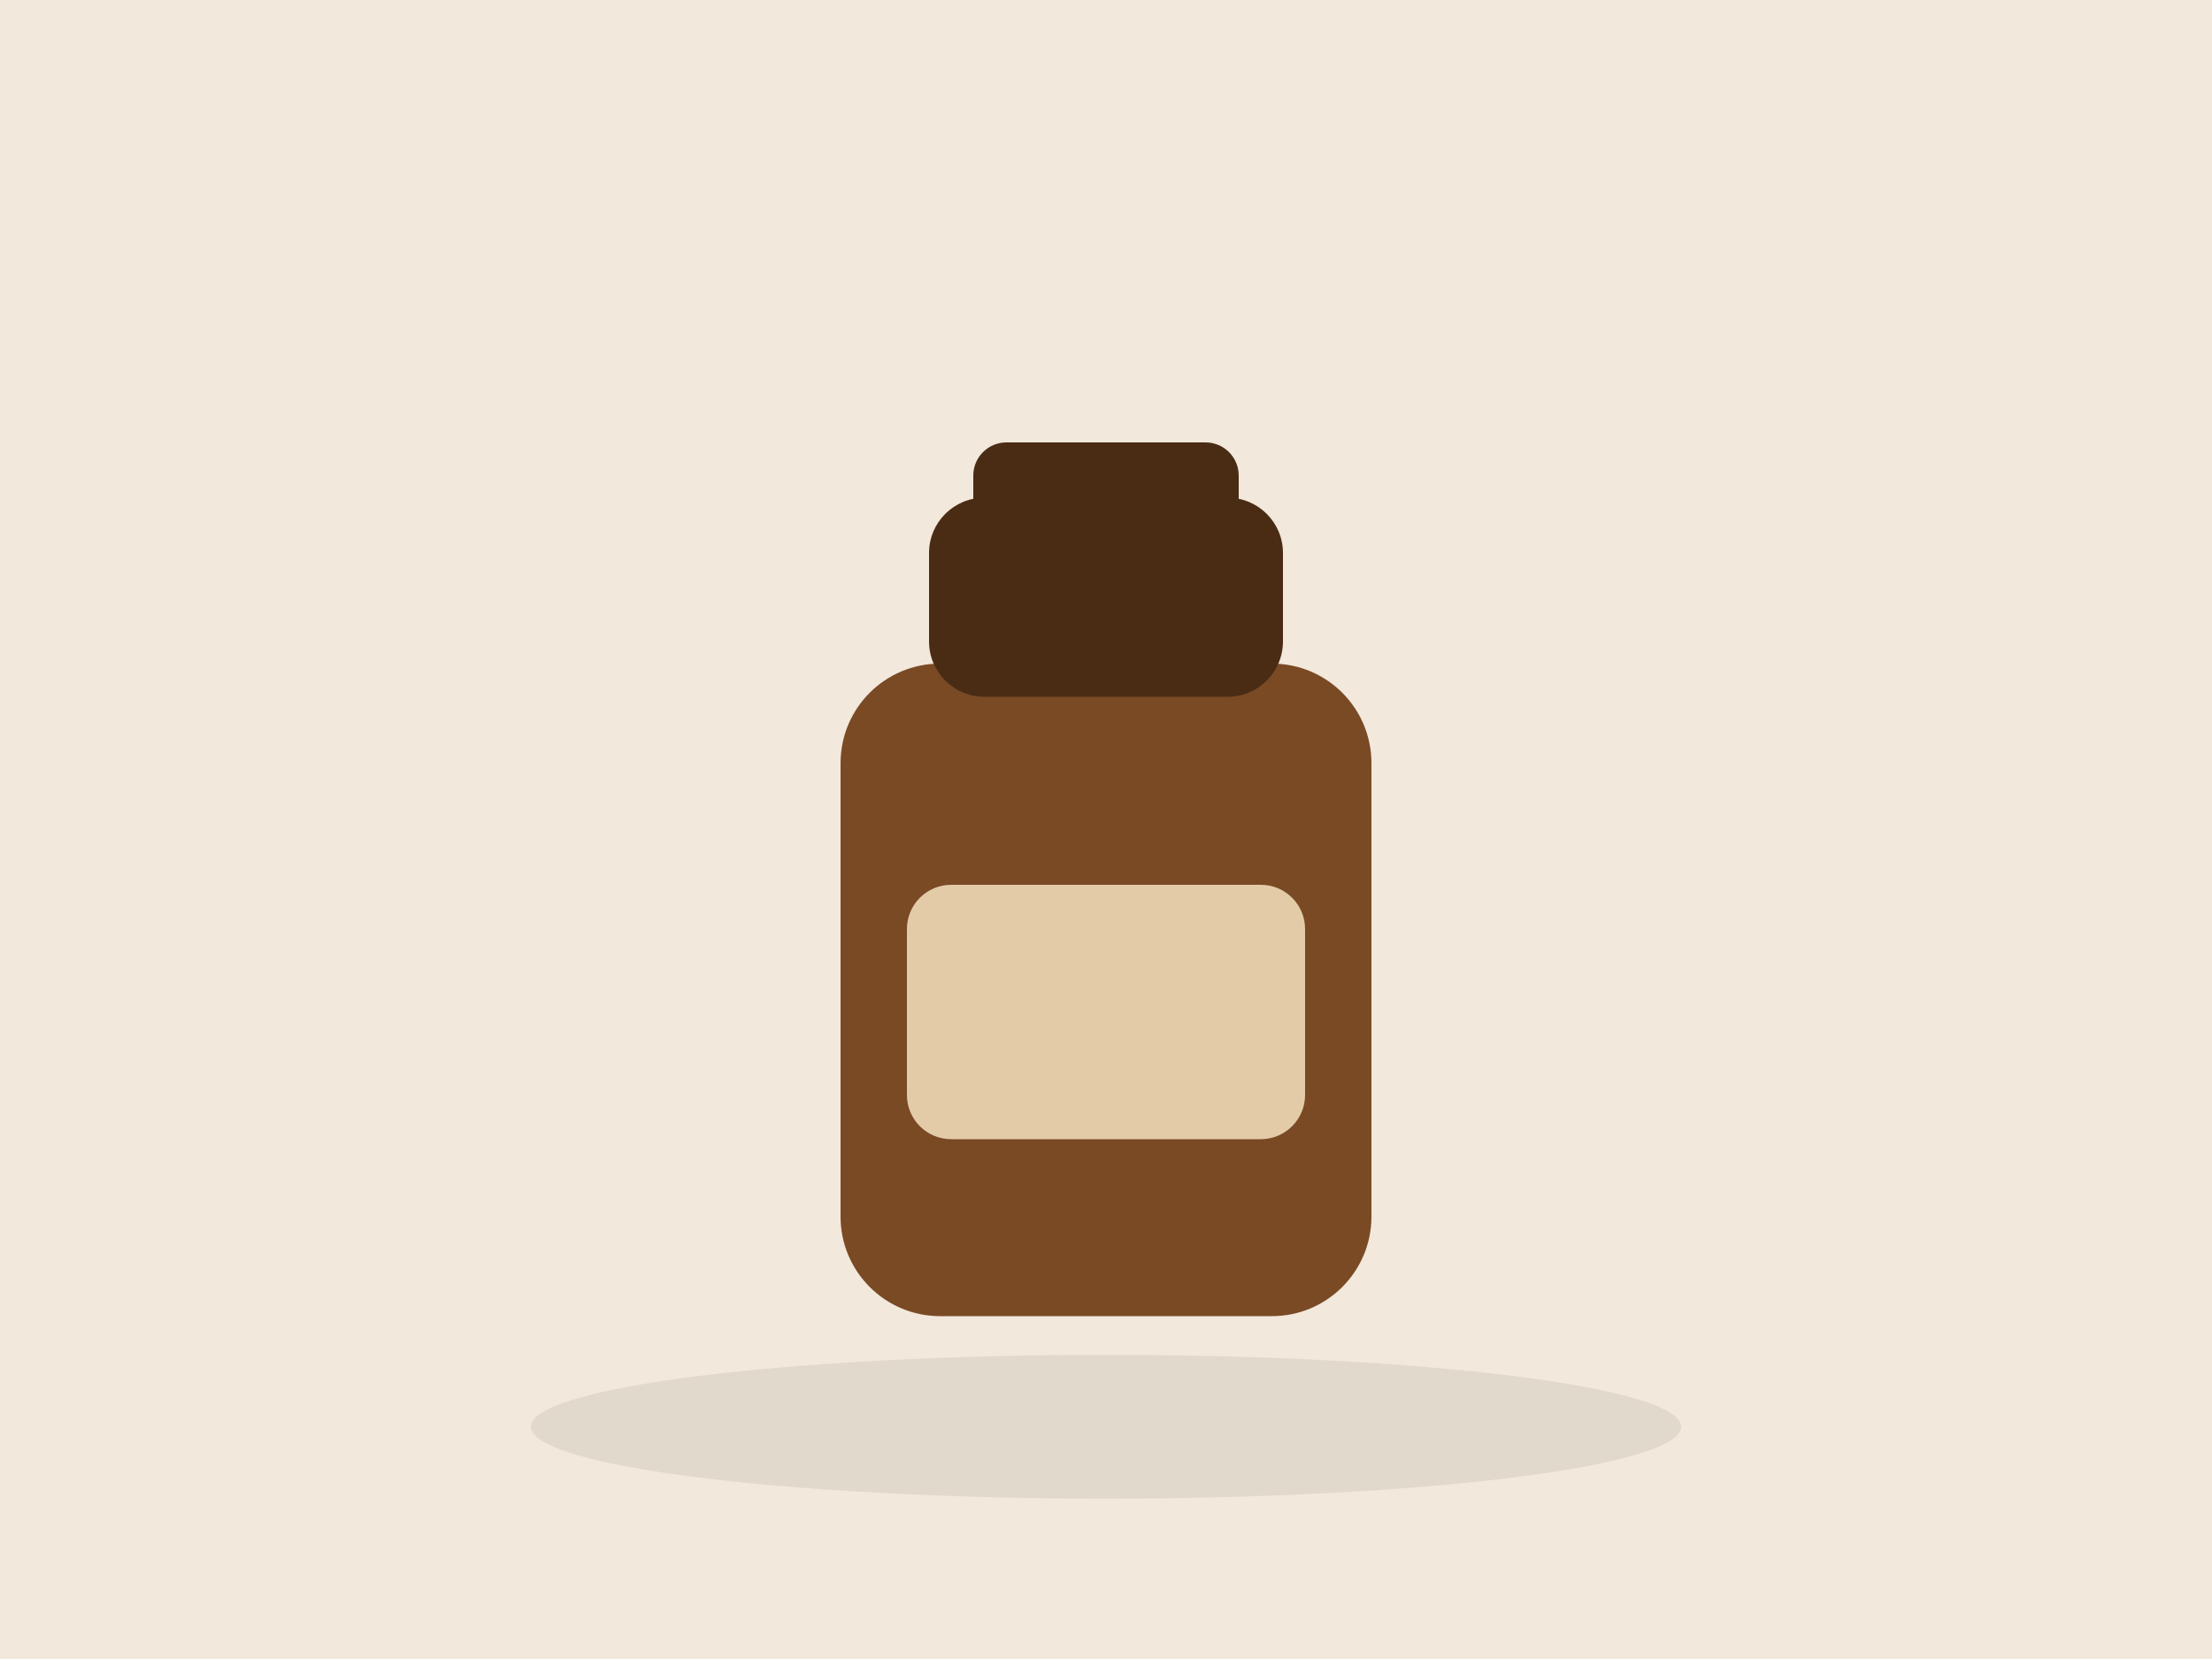
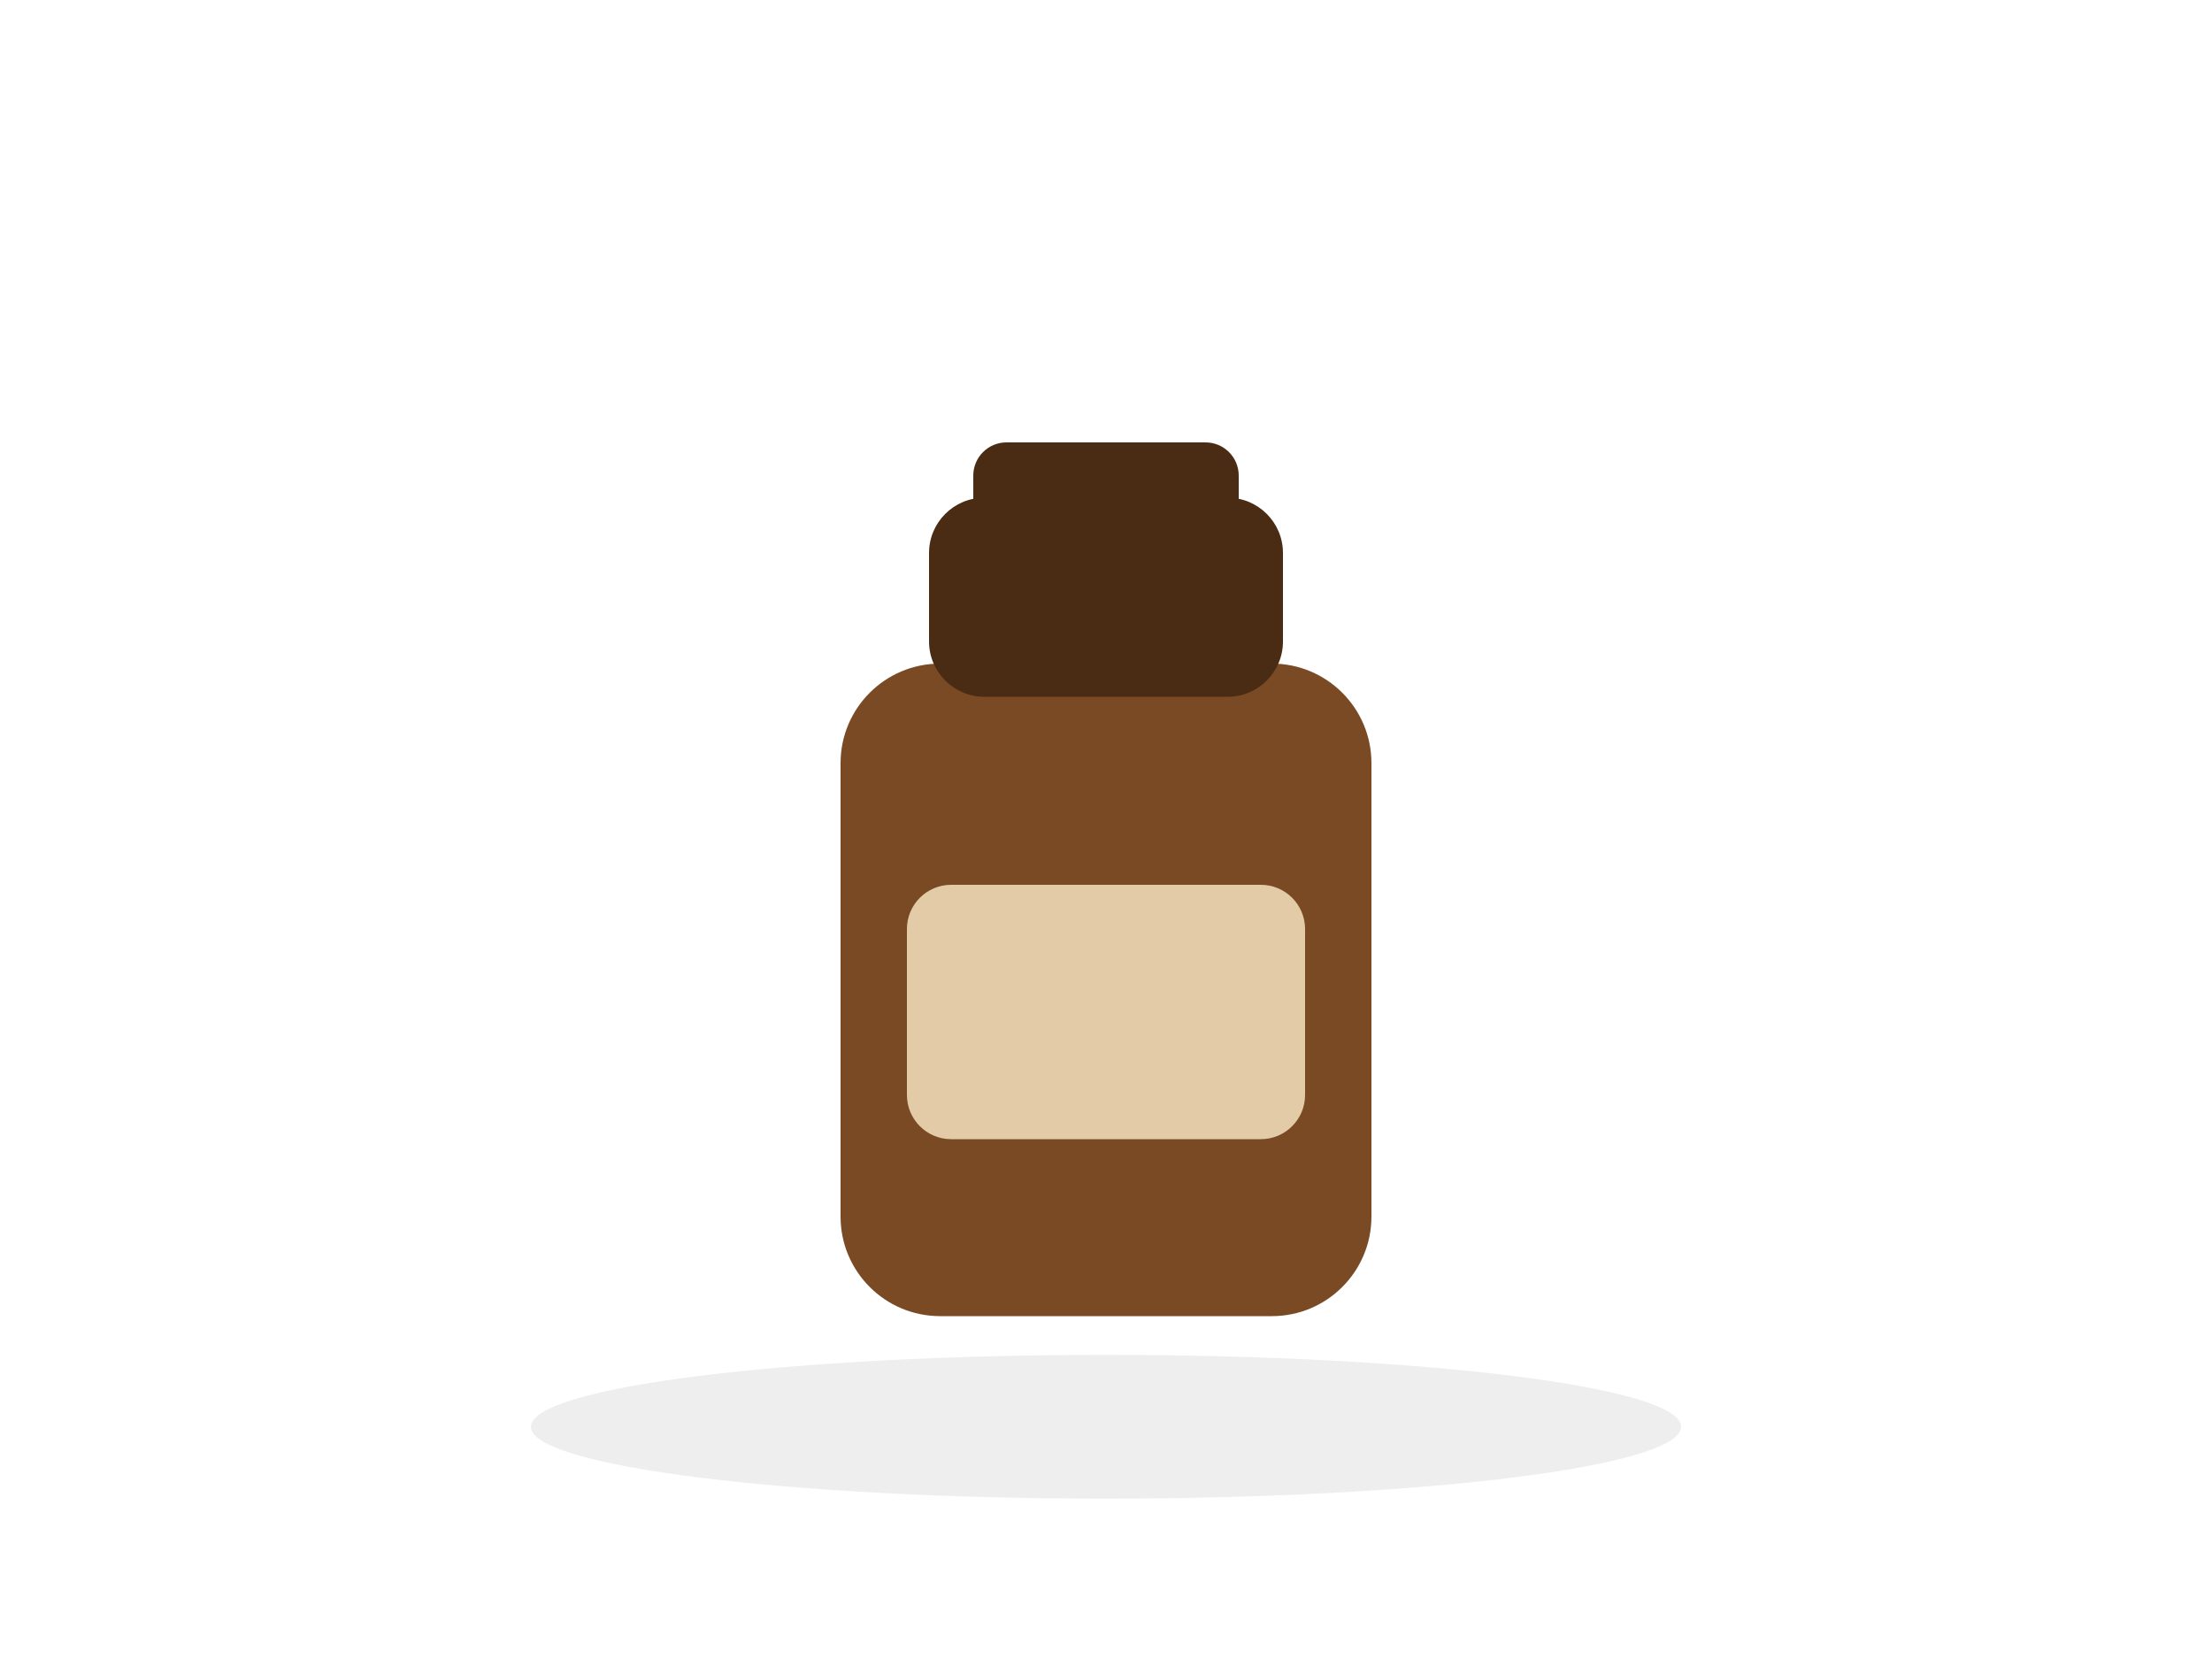
<svg xmlns="http://www.w3.org/2000/svg" viewBox="0 0 400 300" width="400" height="300">
-   <rect width="400" height="300" fill="#f2e8dc" />
  <ellipse cx="200" cy="258" rx="104" ry="13" fill="#000" opacity="0.07" />
  <rect x="152" y="120" width="96" height="118" rx="18" fill="#7a4a25" />
  <rect x="168" y="90" width="64" height="36" rx="10" fill="#4a2c14" />
  <rect x="176" y="80" width="48" height="16" rx="6" fill="#4a2c14" />
  <rect x="164" y="160" width="72" height="46" rx="8" fill="#e3cba8" />
</svg>
